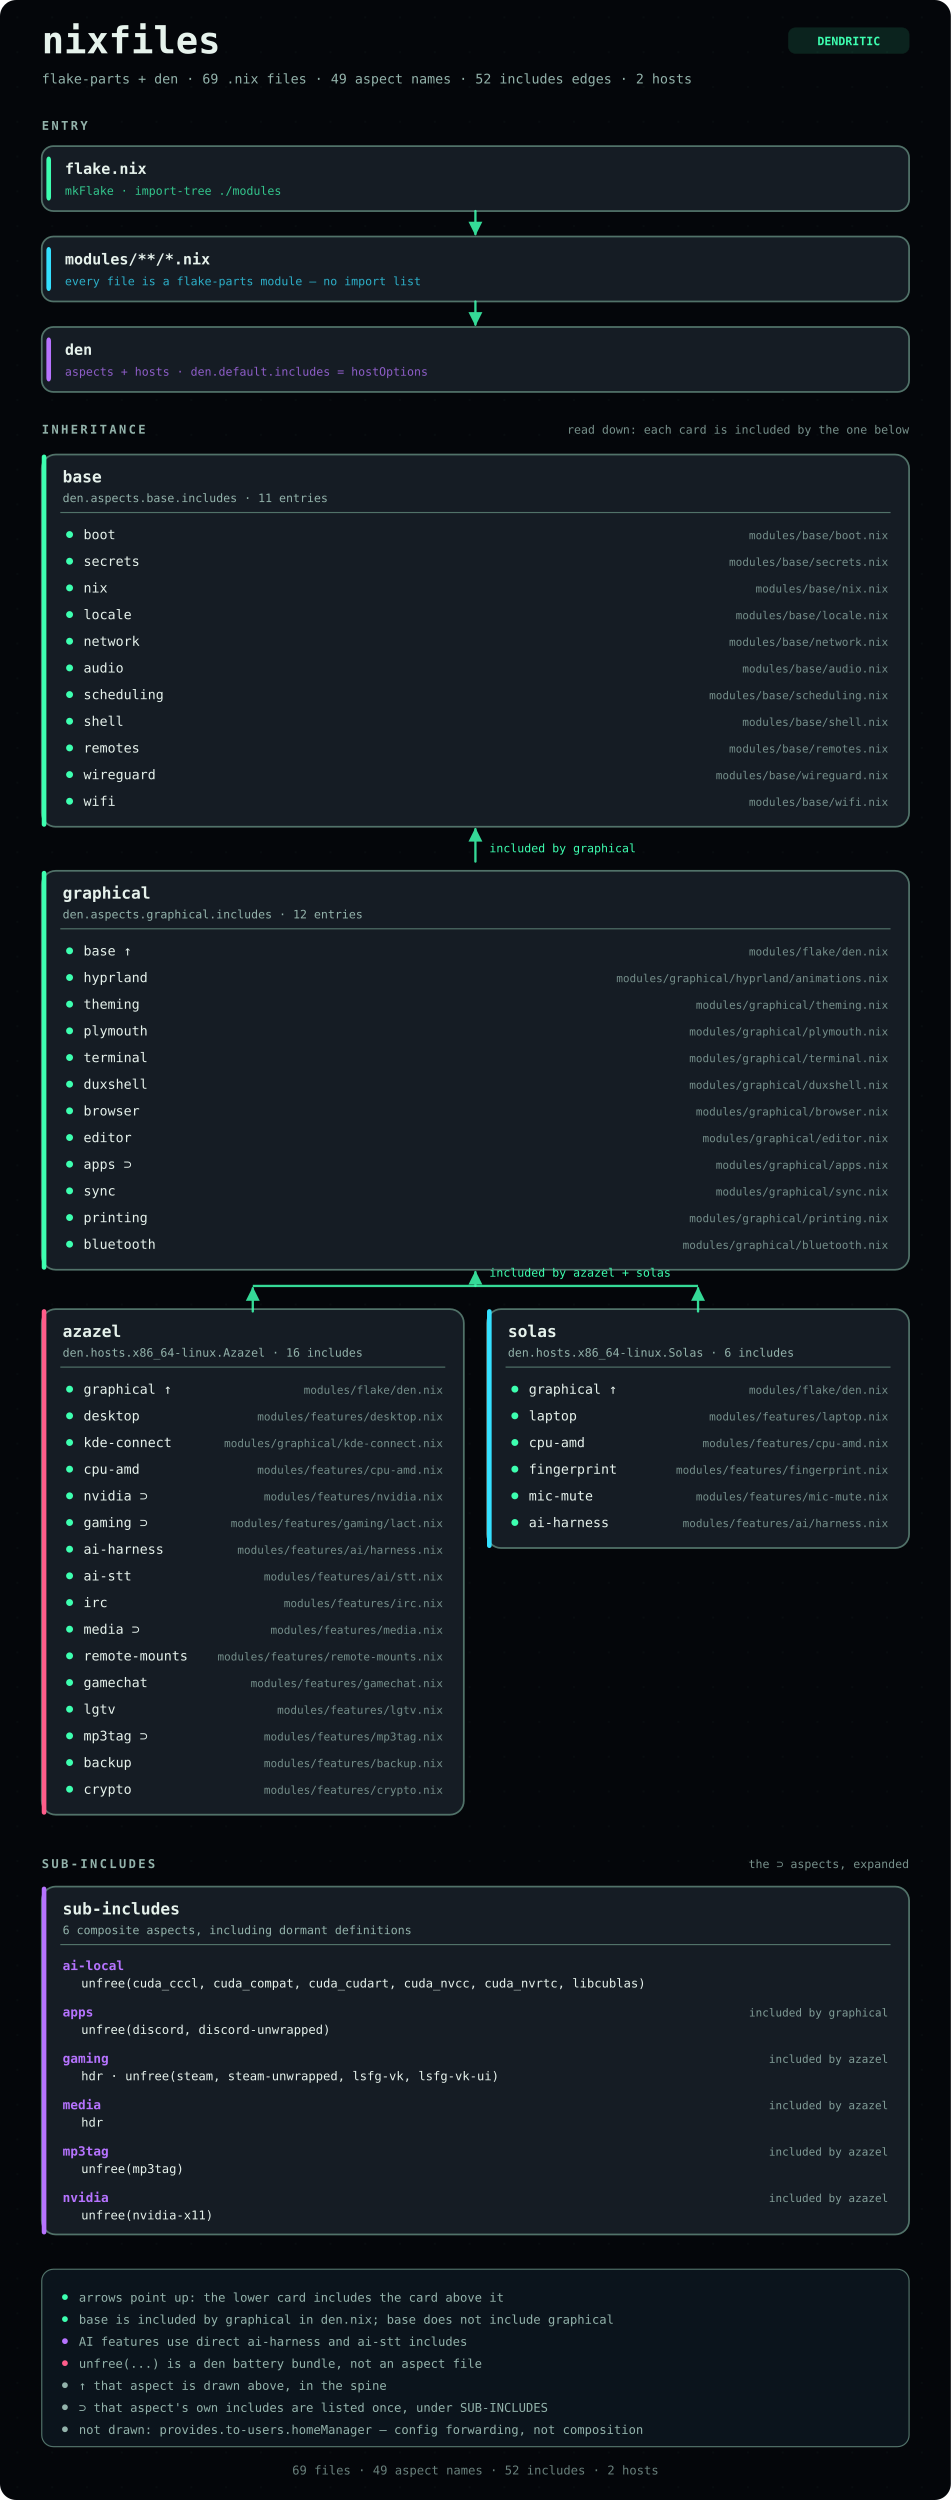
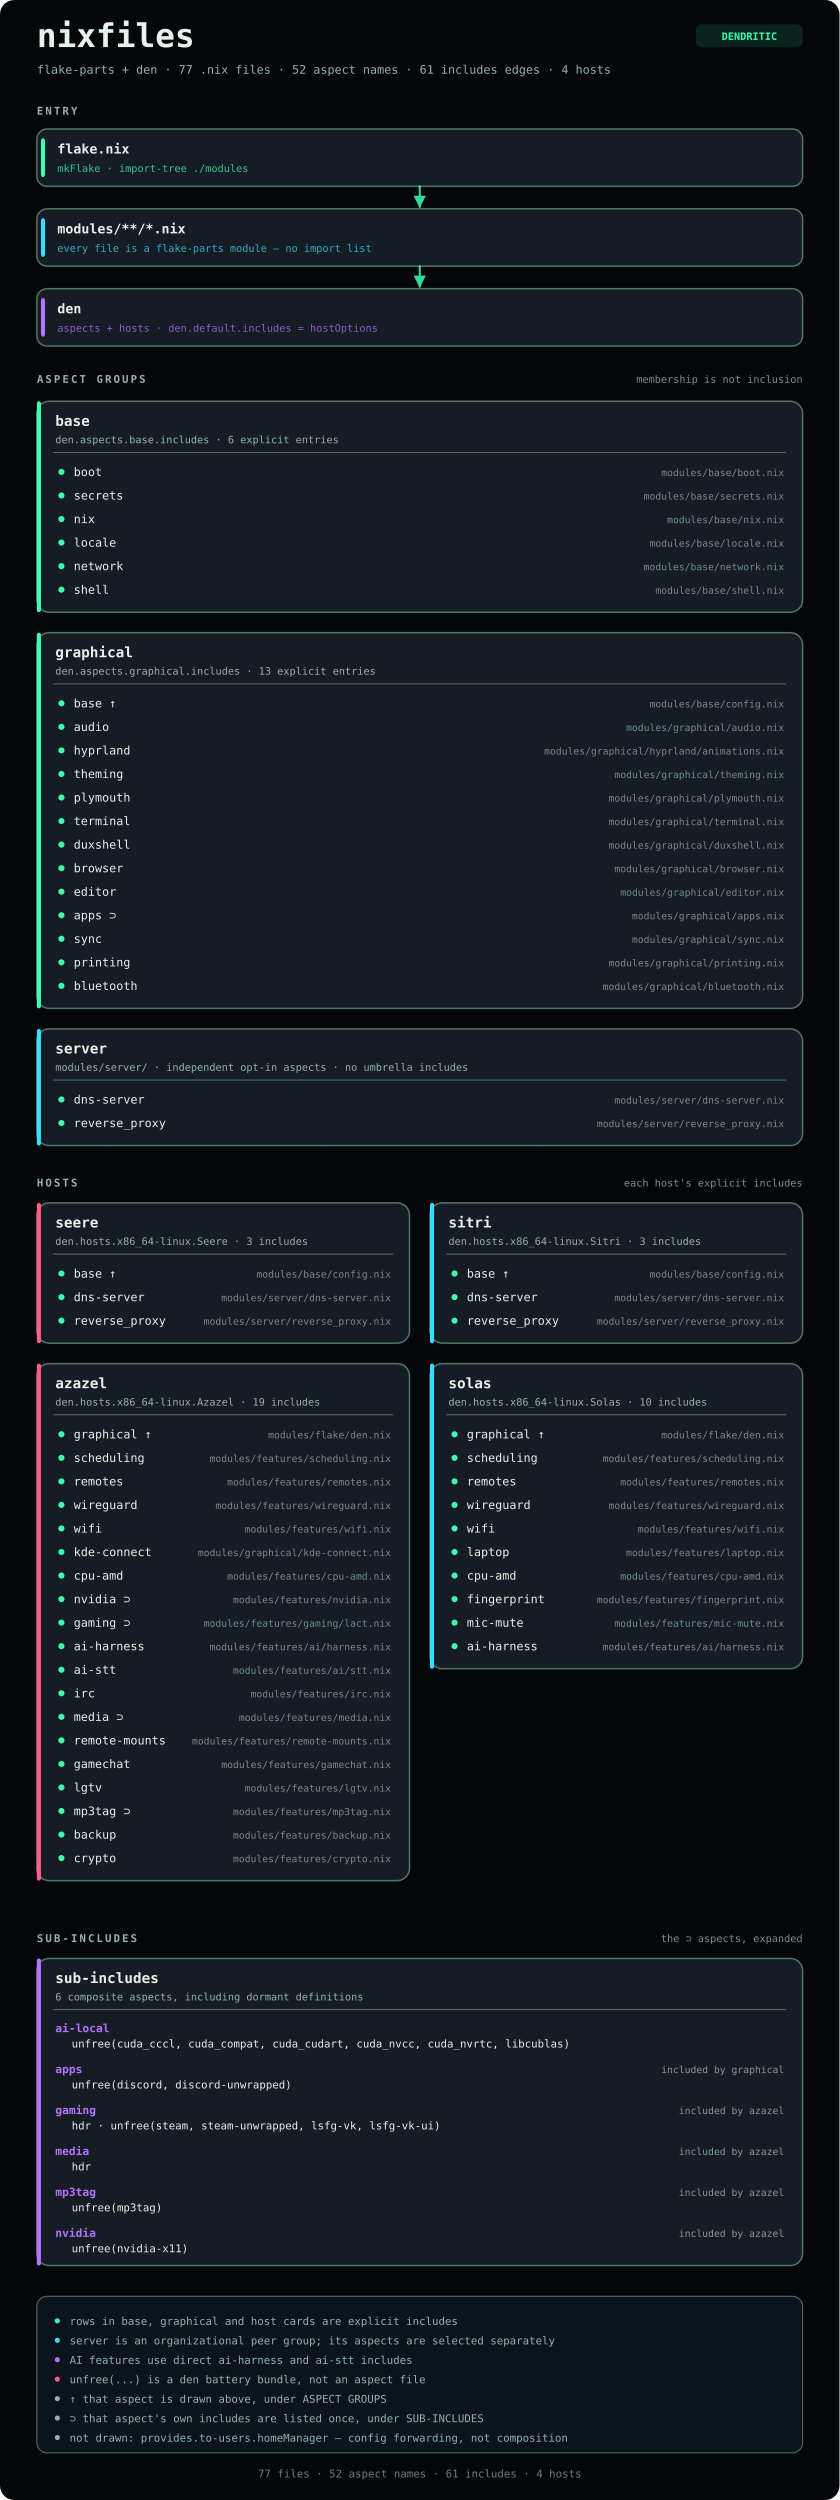
- <svg xmlns="http://www.w3.org/2000/svg" width="820" height="2156" viewBox="0 0 820 2156">
+ <svg xmlns="http://www.w3.org/2000/svg" width="820" height="2442" viewBox="0 0 820 2442">
  <defs>
    <marker id="arw-green" viewBox="0 0 10 10" refX="9" refY="5" markerWidth="6" markerHeight="6" orient="auto-start-reverse">
      <path d="M 0 0 L 10 5 L 0 10 z" fill="#3dffb0" />
    </marker>
    <marker id="arw-cyan" viewBox="0 0 10 10" refX="9" refY="5" markerWidth="6" markerHeight="6" orient="auto-start-reverse">
      <path d="M 0 0 L 10 5 L 0 10 z" fill="#34e0ff" />
    </marker>
    <marker id="arw-pink" viewBox="0 0 10 10" refX="9" refY="5" markerWidth="6" markerHeight="6" orient="auto-start-reverse">
      <path d="M 0 0 L 10 5 L 0 10 z" fill="#ff5d8a" />
    </marker>
    <marker id="arw-purple" viewBox="0 0 10 10" refX="9" refY="5" markerWidth="6" markerHeight="6" orient="auto-start-reverse">
      <path d="M 0 0 L 10 5 L 0 10 z" fill="#b673ff" />
    </marker>
    <pattern id="grid" width="30" height="30" patternUnits="userSpaceOnUse">
      <circle cx="15" cy="15" r="0.5" fill="#517269" opacity="0.18" />
    </pattern>
  </defs>
-   <rect width="820" height="2156" rx="14" fill="#04060a" />
-   <rect width="820" height="2156" rx="14" fill="url(#grid)" />
+   <rect width="820" height="2442" rx="14" fill="#04060a" />
+   <rect width="820" height="2442" rx="14" fill="url(#grid)" />
  <g font-family="ui-monospace, SFMono-Regular, Menlo, Consolas, monospace">
    <text x="36" y="46" font-size="32" fill="#e6f2ec" font-weight="700">nixfiles</text>
    <rect x="680" y="24" rx="6" width="104" height="22" fill="#3dffb0" stroke="#3dffb0" stroke-width="0.5" opacity="0.12" />
    <text x="732" y="39" font-size="10" fill="#3dffb0" font-weight="600" text-anchor="middle">DENDRITIC</text>
-     <text x="36" y="72" font-size="11.5" fill="#93b3ab">flake-parts + den  ·  69 .nix files  ·  49 aspect names  ·  52 includes edges  ·  2 hosts</text>
+     <text x="36" y="72" font-size="11.5" fill="#93b3ab">flake-parts + den  ·  77 .nix files  ·  52 aspect names  ·  61 includes edges  ·  4 hosts</text>
    <text x="36" y="112" font-size="10.5" fill="#93b3ab" font-weight="700" letter-spacing="2">ENTRY</text>
    <rect x="36" y="126" rx="10" width="748" height="56" fill="#151c24" stroke="#517269" stroke-width="1.5" />
    <rect x="40" y="135" rx="3" width="4" height="38" fill="#3dffb0" />
    <text x="56" y="150" font-size="13" fill="#e6f2ec" font-weight="700">flake.nix</text>
    <text x="56" y="168" font-size="10" fill="#3dffb0" opacity="0.75">mkFlake · import-tree ./modules</text>
    <path d="M 410 182 L 410 202" stroke="#3dffb0" stroke-width="2" stroke-linecap="round" fill="none" opacity="0.85" marker-end="url(#arw-green)" />
    <rect x="36" y="204" rx="10" width="748" height="56" fill="#151c24" stroke="#517269" stroke-width="1.5" />
    <rect x="40" y="213" rx="3" width="4" height="38" fill="#34e0ff" />
    <text x="56" y="228" font-size="13" fill="#e6f2ec" font-weight="700">modules/**/*.nix</text>
    <text x="56" y="246" font-size="10" fill="#34e0ff" opacity="0.75">every file is a flake-parts module — no import list</text>
    <path d="M 410 260 L 410 280" stroke="#3dffb0" stroke-width="2" stroke-linecap="round" fill="none" opacity="0.85" marker-end="url(#arw-green)" />
    <rect x="36" y="282" rx="10" width="748" height="56" fill="#151c24" stroke="#517269" stroke-width="1.5" />
    <rect x="40" y="291" rx="3" width="4" height="38" fill="#b673ff" />
    <text x="56" y="306" font-size="13" fill="#e6f2ec" font-weight="700">den</text>
    <text x="56" y="324" font-size="10" fill="#b673ff" opacity="0.75">aspects + hosts · den.default.includes = hostOptions</text>
-     <text x="36" y="374" font-size="10.5" fill="#93b3ab" font-weight="700" letter-spacing="2">INHERITANCE</text>
-     <text x="784" y="374" font-size="10" fill="#93b3ab" text-anchor="end" opacity="0.8">read down: each card is included by the one below</text>
-     <rect x="36" y="392" rx="12" width="748" height="321" fill="#151c24" stroke="#517269" stroke-width="1.5" />
-     <rect x="36" y="392" rx="2" width="4" height="321" fill="#3dffb0" />
+     <text x="36" y="374" font-size="10.5" fill="#93b3ab" font-weight="700" letter-spacing="2">ASPECT GROUPS</text>
+     <text x="784" y="374" font-size="10" fill="#93b3ab" text-anchor="end" opacity="0.8">membership is not inclusion</text>
+     <rect x="36" y="392" rx="12" width="748" height="206" fill="#151c24" stroke="#517269" stroke-width="1.5" />
+     <rect x="36" y="392" rx="2" width="4" height="206" fill="#3dffb0" />
    <text x="54" y="416" font-size="14" fill="#e6f2ec" font-weight="700">base</text>
-     <text x="54" y="433" font-size="10" fill="#93b3ab">den.aspects.base.includes · 11 entries</text>
+     <text x="54" y="433" font-size="10" fill="#93b3ab">den.aspects.base.includes · 6 explicit entries</text>
    <line x1="52" y1="442" x2="768" y2="442" stroke="#517269" stroke-width="1" />
    <circle cx="60" cy="461" r="3" fill="#3dffb0" />
    <text x="72" y="465" font-size="11.5" fill="#e6f2ec">boot</text>
    <text x="766" y="465" font-size="9.5" fill="#93b3ab" text-anchor="end" opacity="0.75">modules/base/boot.nix</text>
    <circle cx="60" cy="484" r="3" fill="#3dffb0" />
    <text x="72" y="488" font-size="11.5" fill="#e6f2ec">secrets</text>
    <text x="766" y="488" font-size="9.5" fill="#93b3ab" text-anchor="end" opacity="0.75">modules/base/secrets.nix</text>
    <circle cx="60" cy="507" r="3" fill="#3dffb0" />
    <text x="72" y="511" font-size="11.5" fill="#e6f2ec">nix</text>
    <text x="766" y="511" font-size="9.5" fill="#93b3ab" text-anchor="end" opacity="0.75">modules/base/nix.nix</text>
    <circle cx="60" cy="530" r="3" fill="#3dffb0" />
    <text x="72" y="534" font-size="11.5" fill="#e6f2ec">locale</text>
    <text x="766" y="534" font-size="9.5" fill="#93b3ab" text-anchor="end" opacity="0.75">modules/base/locale.nix</text>
    <circle cx="60" cy="553" r="3" fill="#3dffb0" />
    <text x="72" y="557" font-size="11.5" fill="#e6f2ec">network</text>
    <text x="766" y="557" font-size="9.5" fill="#93b3ab" text-anchor="end" opacity="0.75">modules/base/network.nix</text>
    <circle cx="60" cy="576" r="3" fill="#3dffb0" />
-     <text x="72" y="580" font-size="11.5" fill="#e6f2ec">audio</text>
-     <text x="766" y="580" font-size="9.5" fill="#93b3ab" text-anchor="end" opacity="0.75">modules/base/audio.nix</text>
-     <circle cx="60" cy="599" r="3" fill="#3dffb0" />
-     <text x="72" y="603" font-size="11.5" fill="#e6f2ec">scheduling</text>
-     <text x="766" y="603" font-size="9.5" fill="#93b3ab" text-anchor="end" opacity="0.75">modules/base/scheduling.nix</text>
-     <circle cx="60" cy="622" r="3" fill="#3dffb0" />
-     <text x="72" y="626" font-size="11.5" fill="#e6f2ec">shell</text>
-     <text x="766" y="626" font-size="9.5" fill="#93b3ab" text-anchor="end" opacity="0.75">modules/base/shell.nix</text>
-     <circle cx="60" cy="645" r="3" fill="#3dffb0" />
-     <text x="72" y="649" font-size="11.5" fill="#e6f2ec">remotes</text>
-     <text x="766" y="649" font-size="9.5" fill="#93b3ab" text-anchor="end" opacity="0.75">modules/base/remotes.nix</text>
-     <circle cx="60" cy="668" r="3" fill="#3dffb0" />
-     <text x="72" y="672" font-size="11.5" fill="#e6f2ec">wireguard</text>
-     <text x="766" y="672" font-size="9.5" fill="#93b3ab" text-anchor="end" opacity="0.75">modules/base/wireguard.nix</text>
-     <circle cx="60" cy="691" r="3" fill="#3dffb0" />
-     <text x="72" y="695" font-size="11.5" fill="#e6f2ec">wifi</text>
-     <text x="766" y="695" font-size="9.5" fill="#93b3ab" text-anchor="end" opacity="0.75">modules/base/wifi.nix</text>
-     <path d="M 410 743 L 410 715" stroke="#3dffb0" stroke-width="2" stroke-linecap="round" fill="none" opacity="0.85" marker-end="url(#arw-green)" />
-     <text x="422" y="735" font-size="10" fill="#3dffb0">included by graphical</text>
-     <rect x="36" y="751" rx="12" width="748" height="344" fill="#151c24" stroke="#517269" stroke-width="1.5" />
-     <rect x="36" y="751" rx="2" width="4" height="344" fill="#3dffb0" />
-     <text x="54" y="775" font-size="14" fill="#e6f2ec" font-weight="700">graphical</text>
-     <text x="54" y="792" font-size="10" fill="#93b3ab">den.aspects.graphical.includes · 12 entries</text>
-     <line x1="52" y1="801" x2="768" y2="801" stroke="#517269" stroke-width="1" />
-     <circle cx="60" cy="820" r="3" fill="#3dffb0" />
-     <text x="72" y="824" font-size="11.5" fill="#e6f2ec">base  ↑</text>
-     <text x="766" y="824" font-size="9.5" fill="#93b3ab" text-anchor="end" opacity="0.75">modules/flake/den.nix</text>
-     <circle cx="60" cy="843" r="3" fill="#3dffb0" />
-     <text x="72" y="847" font-size="11.5" fill="#e6f2ec">hyprland</text>
-     <text x="766" y="847" font-size="9.5" fill="#93b3ab" text-anchor="end" opacity="0.75">modules/graphical/hyprland/animations.nix</text>
-     <circle cx="60" cy="866" r="3" fill="#3dffb0" />
-     <text x="72" y="870" font-size="11.5" fill="#e6f2ec">theming</text>
-     <text x="766" y="870" font-size="9.5" fill="#93b3ab" text-anchor="end" opacity="0.75">modules/graphical/theming.nix</text>
-     <circle cx="60" cy="889" r="3" fill="#3dffb0" />
-     <text x="72" y="893" font-size="11.5" fill="#e6f2ec">plymouth</text>
-     <text x="766" y="893" font-size="9.5" fill="#93b3ab" text-anchor="end" opacity="0.75">modules/graphical/plymouth.nix</text>
-     <circle cx="60" cy="912" r="3" fill="#3dffb0" />
-     <text x="72" y="916" font-size="11.5" fill="#e6f2ec">terminal</text>
-     <text x="766" y="916" font-size="9.5" fill="#93b3ab" text-anchor="end" opacity="0.75">modules/graphical/terminal.nix</text>
-     <circle cx="60" cy="935" r="3" fill="#3dffb0" />
-     <text x="72" y="939" font-size="11.5" fill="#e6f2ec">duxshell</text>
-     <text x="766" y="939" font-size="9.5" fill="#93b3ab" text-anchor="end" opacity="0.75">modules/graphical/duxshell.nix</text>
-     <circle cx="60" cy="958" r="3" fill="#3dffb0" />
-     <text x="72" y="962" font-size="11.5" fill="#e6f2ec">browser</text>
-     <text x="766" y="962" font-size="9.5" fill="#93b3ab" text-anchor="end" opacity="0.75">modules/graphical/browser.nix</text>
-     <circle cx="60" cy="981" r="3" fill="#3dffb0" />
-     <text x="72" y="985" font-size="11.5" fill="#e6f2ec">editor</text>
-     <text x="766" y="985" font-size="9.5" fill="#93b3ab" text-anchor="end" opacity="0.75">modules/graphical/editor.nix</text>
-     <circle cx="60" cy="1004" r="3" fill="#3dffb0" />
-     <text x="72" y="1008" font-size="11.5" fill="#e6f2ec">apps  ⊃</text>
-     <text x="766" y="1008" font-size="9.5" fill="#93b3ab" text-anchor="end" opacity="0.75">modules/graphical/apps.nix</text>
-     <circle cx="60" cy="1027" r="3" fill="#3dffb0" />
-     <text x="72" y="1031" font-size="11.5" fill="#e6f2ec">sync</text>
-     <text x="766" y="1031" font-size="9.5" fill="#93b3ab" text-anchor="end" opacity="0.75">modules/graphical/sync.nix</text>
-     <circle cx="60" cy="1050" r="3" fill="#3dffb0" />
-     <text x="72" y="1054" font-size="11.5" fill="#e6f2ec">printing</text>
-     <text x="766" y="1054" font-size="9.5" fill="#93b3ab" text-anchor="end" opacity="0.75">modules/graphical/printing.nix</text>
-     <circle cx="60" cy="1073" r="3" fill="#3dffb0" />
-     <text x="72" y="1077" font-size="11.5" fill="#e6f2ec">bluetooth</text>
-     <text x="766" y="1077" font-size="9.5" fill="#93b3ab" text-anchor="end" opacity="0.75">modules/graphical/bluetooth.nix</text>
-     <rect x="36" y="1129" rx="12" width="364" height="436" fill="#151c24" stroke="#517269" stroke-width="1.5" />
-     <rect x="36" y="1129" rx="2" width="4" height="436" fill="#ff5d8a" />
-     <text x="54" y="1153" font-size="14" fill="#e6f2ec" font-weight="700">azazel</text>
-     <text x="54" y="1170" font-size="10" fill="#93b3ab">den.hosts.x86_64-linux.Azazel · 16 includes</text>
-     <line x1="52" y1="1179" x2="384" y2="1179" stroke="#517269" stroke-width="1" />
-     <circle cx="60" cy="1198" r="3" fill="#3dffb0" />
-     <text x="72" y="1202" font-size="11.5" fill="#e6f2ec">graphical  ↑</text>
-     <text x="382" y="1202" font-size="9.5" fill="#93b3ab" text-anchor="end" opacity="0.75">modules/flake/den.nix</text>
-     <circle cx="60" cy="1221" r="3" fill="#3dffb0" />
-     <text x="72" y="1225" font-size="11.5" fill="#e6f2ec">desktop</text>
-     <text x="382" y="1225" font-size="9.5" fill="#93b3ab" text-anchor="end" opacity="0.75">modules/features/desktop.nix</text>
+     <text x="72" y="580" font-size="11.5" fill="#e6f2ec">shell</text>
+     <text x="766" y="580" font-size="9.5" fill="#93b3ab" text-anchor="end" opacity="0.75">modules/base/shell.nix</text>
+     <rect x="36" y="618" rx="12" width="748" height="367" fill="#151c24" stroke="#517269" stroke-width="1.5" />
+     <rect x="36" y="618" rx="2" width="4" height="367" fill="#3dffb0" />
+     <text x="54" y="642" font-size="14" fill="#e6f2ec" font-weight="700">graphical</text>
+     <text x="54" y="659" font-size="10" fill="#93b3ab">den.aspects.graphical.includes · 13 explicit entries</text>
+     <line x1="52" y1="668" x2="768" y2="668" stroke="#517269" stroke-width="1" />
+     <circle cx="60" cy="687" r="3" fill="#3dffb0" />
+     <text x="72" y="691" font-size="11.5" fill="#e6f2ec">base  ↑</text>
+     <text x="766" y="691" font-size="9.5" fill="#93b3ab" text-anchor="end" opacity="0.75">modules/base/config.nix</text>
+     <circle cx="60" cy="710" r="3" fill="#3dffb0" />
+     <text x="72" y="714" font-size="11.5" fill="#e6f2ec">audio</text>
+     <text x="766" y="714" font-size="9.5" fill="#93b3ab" text-anchor="end" opacity="0.75">modules/graphical/audio.nix</text>
+     <circle cx="60" cy="733" r="3" fill="#3dffb0" />
+     <text x="72" y="737" font-size="11.5" fill="#e6f2ec">hyprland</text>
+     <text x="766" y="737" font-size="9.5" fill="#93b3ab" text-anchor="end" opacity="0.75">modules/graphical/hyprland/animations.nix</text>
+     <circle cx="60" cy="756" r="3" fill="#3dffb0" />
+     <text x="72" y="760" font-size="11.5" fill="#e6f2ec">theming</text>
+     <text x="766" y="760" font-size="9.5" fill="#93b3ab" text-anchor="end" opacity="0.75">modules/graphical/theming.nix</text>
+     <circle cx="60" cy="779" r="3" fill="#3dffb0" />
+     <text x="72" y="783" font-size="11.5" fill="#e6f2ec">plymouth</text>
+     <text x="766" y="783" font-size="9.5" fill="#93b3ab" text-anchor="end" opacity="0.75">modules/graphical/plymouth.nix</text>
+     <circle cx="60" cy="802" r="3" fill="#3dffb0" />
+     <text x="72" y="806" font-size="11.5" fill="#e6f2ec">terminal</text>
+     <text x="766" y="806" font-size="9.5" fill="#93b3ab" text-anchor="end" opacity="0.75">modules/graphical/terminal.nix</text>
+     <circle cx="60" cy="825" r="3" fill="#3dffb0" />
+     <text x="72" y="829" font-size="11.5" fill="#e6f2ec">duxshell</text>
+     <text x="766" y="829" font-size="9.5" fill="#93b3ab" text-anchor="end" opacity="0.75">modules/graphical/duxshell.nix</text>
+     <circle cx="60" cy="848" r="3" fill="#3dffb0" />
+     <text x="72" y="852" font-size="11.5" fill="#e6f2ec">browser</text>
+     <text x="766" y="852" font-size="9.5" fill="#93b3ab" text-anchor="end" opacity="0.75">modules/graphical/browser.nix</text>
+     <circle cx="60" cy="871" r="3" fill="#3dffb0" />
+     <text x="72" y="875" font-size="11.5" fill="#e6f2ec">editor</text>
+     <text x="766" y="875" font-size="9.5" fill="#93b3ab" text-anchor="end" opacity="0.75">modules/graphical/editor.nix</text>
+     <circle cx="60" cy="894" r="3" fill="#3dffb0" />
+     <text x="72" y="898" font-size="11.5" fill="#e6f2ec">apps  ⊃</text>
+     <text x="766" y="898" font-size="9.5" fill="#93b3ab" text-anchor="end" opacity="0.75">modules/graphical/apps.nix</text>
+     <circle cx="60" cy="917" r="3" fill="#3dffb0" />
+     <text x="72" y="921" font-size="11.5" fill="#e6f2ec">sync</text>
+     <text x="766" y="921" font-size="9.5" fill="#93b3ab" text-anchor="end" opacity="0.75">modules/graphical/sync.nix</text>
+     <circle cx="60" cy="940" r="3" fill="#3dffb0" />
+     <text x="72" y="944" font-size="11.5" fill="#e6f2ec">printing</text>
+     <text x="766" y="944" font-size="9.5" fill="#93b3ab" text-anchor="end" opacity="0.75">modules/graphical/printing.nix</text>
+     <circle cx="60" cy="963" r="3" fill="#3dffb0" />
+     <text x="72" y="967" font-size="11.5" fill="#e6f2ec">bluetooth</text>
+     <text x="766" y="967" font-size="9.5" fill="#93b3ab" text-anchor="end" opacity="0.75">modules/graphical/bluetooth.nix</text>
+     <rect x="36" y="1005" rx="12" width="748" height="114" fill="#151c24" stroke="#517269" stroke-width="1.5" />
+     <rect x="36" y="1005" rx="2" width="4" height="114" fill="#34e0ff" />
+     <text x="54" y="1029" font-size="14" fill="#e6f2ec" font-weight="700">server</text>
+     <text x="54" y="1046" font-size="10" fill="#93b3ab">modules/server/ · independent opt-in aspects · no umbrella includes</text>
+     <line x1="52" y1="1055" x2="768" y2="1055" stroke="#517269" stroke-width="1" />
+     <circle cx="60" cy="1074" r="3" fill="#3dffb0" />
+     <text x="72" y="1078" font-size="11.5" fill="#e6f2ec">dns-server</text>
+     <text x="766" y="1078" font-size="9.5" fill="#93b3ab" text-anchor="end" opacity="0.75">modules/server/dns-server.nix</text>
+     <circle cx="60" cy="1097" r="3" fill="#3dffb0" />
+     <text x="72" y="1101" font-size="11.5" fill="#e6f2ec">reverse_proxy</text>
+     <text x="766" y="1101" font-size="9.5" fill="#93b3ab" text-anchor="end" opacity="0.75">modules/server/reverse_proxy.nix</text>
+     <text x="36" y="1159" font-size="10.5" fill="#93b3ab" font-weight="700" letter-spacing="2">HOSTS</text>
+     <text x="784" y="1159" font-size="10" fill="#93b3ab" text-anchor="end" opacity="0.8">each host's explicit includes</text>
+     <rect x="36" y="1175" rx="12" width="364" height="137" fill="#151c24" stroke="#517269" stroke-width="1.5" />
+     <rect x="36" y="1175" rx="2" width="4" height="137" fill="#ff5d8a" />
+     <text x="54" y="1199" font-size="14" fill="#e6f2ec" font-weight="700">seere</text>
+     <text x="54" y="1216" font-size="10" fill="#93b3ab">den.hosts.x86_64-linux.Seere · 3 includes</text>
+     <line x1="52" y1="1225" x2="384" y2="1225" stroke="#517269" stroke-width="1" />
    <circle cx="60" cy="1244" r="3" fill="#3dffb0" />
-     <text x="72" y="1248" font-size="11.5" fill="#e6f2ec">kde-connect</text>
-     <text x="382" y="1248" font-size="9.5" fill="#93b3ab" text-anchor="end" opacity="0.75">modules/graphical/kde-connect.nix</text>
+     <text x="72" y="1248" font-size="11.5" fill="#e6f2ec">base  ↑</text>
+     <text x="382" y="1248" font-size="9.5" fill="#93b3ab" text-anchor="end" opacity="0.75">modules/base/config.nix</text>
    <circle cx="60" cy="1267" r="3" fill="#3dffb0" />
-     <text x="72" y="1271" font-size="11.5" fill="#e6f2ec">cpu-amd</text>
-     <text x="382" y="1271" font-size="9.5" fill="#93b3ab" text-anchor="end" opacity="0.75">modules/features/cpu-amd.nix</text>
+     <text x="72" y="1271" font-size="11.5" fill="#e6f2ec">dns-server</text>
+     <text x="382" y="1271" font-size="9.5" fill="#93b3ab" text-anchor="end" opacity="0.75">modules/server/dns-server.nix</text>
    <circle cx="60" cy="1290" r="3" fill="#3dffb0" />
-     <text x="72" y="1294" font-size="11.5" fill="#e6f2ec">nvidia  ⊃</text>
-     <text x="382" y="1294" font-size="9.5" fill="#93b3ab" text-anchor="end" opacity="0.75">modules/features/nvidia.nix</text>
-     <circle cx="60" cy="1313" r="3" fill="#3dffb0" />
-     <text x="72" y="1317" font-size="11.5" fill="#e6f2ec">gaming  ⊃</text>
-     <text x="382" y="1317" font-size="9.5" fill="#93b3ab" text-anchor="end" opacity="0.75">modules/features/gaming/lact.nix</text>
-     <circle cx="60" cy="1336" r="3" fill="#3dffb0" />
-     <text x="72" y="1340" font-size="11.5" fill="#e6f2ec">ai-harness</text>
-     <text x="382" y="1340" font-size="9.5" fill="#93b3ab" text-anchor="end" opacity="0.75">modules/features/ai/harness.nix</text>
-     <circle cx="60" cy="1359" r="3" fill="#3dffb0" />
-     <text x="72" y="1363" font-size="11.5" fill="#e6f2ec">ai-stt</text>
-     <text x="382" y="1363" font-size="9.5" fill="#93b3ab" text-anchor="end" opacity="0.75">modules/features/ai/stt.nix</text>
-     <circle cx="60" cy="1382" r="3" fill="#3dffb0" />
-     <text x="72" y="1386" font-size="11.5" fill="#e6f2ec">irc</text>
-     <text x="382" y="1386" font-size="9.5" fill="#93b3ab" text-anchor="end" opacity="0.75">modules/features/irc.nix</text>
-     <circle cx="60" cy="1405" r="3" fill="#3dffb0" />
-     <text x="72" y="1409" font-size="11.5" fill="#e6f2ec">media  ⊃</text>
-     <text x="382" y="1409" font-size="9.5" fill="#93b3ab" text-anchor="end" opacity="0.75">modules/features/media.nix</text>
-     <circle cx="60" cy="1428" r="3" fill="#3dffb0" />
-     <text x="72" y="1432" font-size="11.5" fill="#e6f2ec">remote-mounts</text>
-     <text x="382" y="1432" font-size="9.5" fill="#93b3ab" text-anchor="end" opacity="0.75">modules/features/remote-mounts.nix</text>
-     <circle cx="60" cy="1451" r="3" fill="#3dffb0" />
-     <text x="72" y="1455" font-size="11.5" fill="#e6f2ec">gamechat</text>
-     <text x="382" y="1455" font-size="9.5" fill="#93b3ab" text-anchor="end" opacity="0.75">modules/features/gamechat.nix</text>
-     <circle cx="60" cy="1474" r="3" fill="#3dffb0" />
-     <text x="72" y="1478" font-size="11.5" fill="#e6f2ec">lgtv</text>
-     <text x="382" y="1478" font-size="9.5" fill="#93b3ab" text-anchor="end" opacity="0.75">modules/features/lgtv.nix</text>
-     <circle cx="60" cy="1497" r="3" fill="#3dffb0" />
-     <text x="72" y="1501" font-size="11.5" fill="#e6f2ec">mp3tag  ⊃</text>
-     <text x="382" y="1501" font-size="9.5" fill="#93b3ab" text-anchor="end" opacity="0.75">modules/features/mp3tag.nix</text>
-     <circle cx="60" cy="1520" r="3" fill="#3dffb0" />
-     <text x="72" y="1524" font-size="11.5" fill="#e6f2ec">backup</text>
-     <text x="382" y="1524" font-size="9.5" fill="#93b3ab" text-anchor="end" opacity="0.75">modules/features/backup.nix</text>
-     <circle cx="60" cy="1543" r="3" fill="#3dffb0" />
-     <text x="72" y="1547" font-size="11.5" fill="#e6f2ec">crypto</text>
-     <text x="382" y="1547" font-size="9.5" fill="#93b3ab" text-anchor="end" opacity="0.75">modules/features/crypto.nix</text>
-     <rect x="420" y="1129" rx="12" width="364" height="206" fill="#151c24" stroke="#517269" stroke-width="1.5" />
-     <rect x="420" y="1129" rx="2" width="4" height="206" fill="#34e0ff" />
-     <text x="438" y="1153" font-size="14" fill="#e6f2ec" font-weight="700">solas</text>
-     <text x="438" y="1170" font-size="10" fill="#93b3ab">den.hosts.x86_64-linux.Solas · 6 includes</text>
-     <line x1="436" y1="1179" x2="768" y2="1179" stroke="#517269" stroke-width="1" />
-     <circle cx="444" cy="1198" r="3" fill="#3dffb0" />
-     <text x="456" y="1202" font-size="11.5" fill="#e6f2ec">graphical  ↑</text>
-     <text x="766" y="1202" font-size="9.5" fill="#93b3ab" text-anchor="end" opacity="0.75">modules/flake/den.nix</text>
-     <circle cx="444" cy="1221" r="3" fill="#3dffb0" />
-     <text x="456" y="1225" font-size="11.5" fill="#e6f2ec">laptop</text>
-     <text x="766" y="1225" font-size="9.5" fill="#93b3ab" text-anchor="end" opacity="0.75">modules/features/laptop.nix</text>
+     <text x="72" y="1294" font-size="11.5" fill="#e6f2ec">reverse_proxy</text>
+     <text x="382" y="1294" font-size="9.5" fill="#93b3ab" text-anchor="end" opacity="0.75">modules/server/reverse_proxy.nix</text>
+     <rect x="420" y="1175" rx="12" width="364" height="137" fill="#151c24" stroke="#517269" stroke-width="1.5" />
+     <rect x="420" y="1175" rx="2" width="4" height="137" fill="#34e0ff" />
+     <text x="438" y="1199" font-size="14" fill="#e6f2ec" font-weight="700">sitri</text>
+     <text x="438" y="1216" font-size="10" fill="#93b3ab">den.hosts.x86_64-linux.Sitri · 3 includes</text>
+     <line x1="436" y1="1225" x2="768" y2="1225" stroke="#517269" stroke-width="1" />
    <circle cx="444" cy="1244" r="3" fill="#3dffb0" />
-     <text x="456" y="1248" font-size="11.5" fill="#e6f2ec">cpu-amd</text>
-     <text x="766" y="1248" font-size="9.5" fill="#93b3ab" text-anchor="end" opacity="0.75">modules/features/cpu-amd.nix</text>
+     <text x="456" y="1248" font-size="11.5" fill="#e6f2ec">base  ↑</text>
+     <text x="766" y="1248" font-size="9.5" fill="#93b3ab" text-anchor="end" opacity="0.75">modules/base/config.nix</text>
    <circle cx="444" cy="1267" r="3" fill="#3dffb0" />
-     <text x="456" y="1271" font-size="11.5" fill="#e6f2ec">fingerprint</text>
-     <text x="766" y="1271" font-size="9.5" fill="#93b3ab" text-anchor="end" opacity="0.75">modules/features/fingerprint.nix</text>
+     <text x="456" y="1271" font-size="11.5" fill="#e6f2ec">dns-server</text>
+     <text x="766" y="1271" font-size="9.5" fill="#93b3ab" text-anchor="end" opacity="0.75">modules/server/dns-server.nix</text>
    <circle cx="444" cy="1290" r="3" fill="#3dffb0" />
-     <text x="456" y="1294" font-size="11.5" fill="#e6f2ec">mic-mute</text>
-     <text x="766" y="1294" font-size="9.5" fill="#93b3ab" text-anchor="end" opacity="0.75">modules/features/mic-mute.nix</text>
-     <circle cx="444" cy="1313" r="3" fill="#3dffb0" />
-     <text x="456" y="1317" font-size="11.5" fill="#e6f2ec">ai-harness</text>
-     <text x="766" y="1317" font-size="9.5" fill="#93b3ab" text-anchor="end" opacity="0.75">modules/features/ai/harness.nix</text>
-     <line x1="218" y1="1109" x2="602" y2="1109" stroke="#3dffb0" stroke-width="2" opacity="0.85" />
-     <path d="M 218 1131 L 218 1111" stroke="#3dffb0" stroke-width="2" stroke-linecap="round" fill="none" opacity="0.85" marker-end="url(#arw-green)" />
-     <path d="M 602 1131 L 602 1111" stroke="#3dffb0" stroke-width="2" stroke-linecap="round" fill="none" opacity="0.85" marker-end="url(#arw-green)" />
-     <path d="M 410 1109 L 410 1097" stroke="#3dffb0" stroke-width="2" stroke-linecap="round" fill="none" opacity="0.85" marker-end="url(#arw-green)" />
-     <text x="422" y="1101" font-size="10" fill="#3dffb0">included by azazel + solas</text>
-     <text x="36" y="1611" font-size="10.5" fill="#93b3ab" font-weight="700" letter-spacing="2">SUB-INCLUDES</text>
-     <text x="784" y="1611" font-size="10" fill="#93b3ab" text-anchor="end" opacity="0.8">the ⊃ aspects, expanded</text>
-     <rect x="36" y="1627" rx="12" width="748" height="300" fill="#151c24" stroke="#517269" stroke-width="1.5" />
-     <rect x="36" y="1627" rx="2" width="4" height="300" fill="#b673ff" />
-     <text x="54" y="1651" font-size="14" fill="#e6f2ec" font-weight="700">sub-includes</text>
-     <text x="54" y="1668" font-size="10" fill="#93b3ab">6 composite aspects, including dormant definitions</text>
-     <line x1="52" y1="1677" x2="768" y2="1677" stroke="#517269" stroke-width="1" />
-     <text x="54" y="1699" font-size="11" fill="#b673ff" font-weight="700">ai-local</text>
-     <text x="70" y="1714" font-size="10.5" fill="#e6f2ec">unfree(cuda_cccl, cuda_compat, cuda_cudart, cuda_nvcc, cuda_nvrtc, libcublas)</text>
-     <text x="54" y="1739" font-size="11" fill="#b673ff" font-weight="700">apps</text>
-     <text x="766" y="1739" font-size="9.5" fill="#93b3ab" text-anchor="end" opacity="0.85">included by graphical</text>
-     <text x="70" y="1754" font-size="10.5" fill="#e6f2ec">unfree(discord, discord-unwrapped)</text>
-     <text x="54" y="1779" font-size="11" fill="#b673ff" font-weight="700">gaming</text>
-     <text x="766" y="1779" font-size="9.5" fill="#93b3ab" text-anchor="end" opacity="0.85">included by azazel</text>
-     <text x="70" y="1794" font-size="10.5" fill="#e6f2ec">hdr · unfree(steam, steam-unwrapped, lsfg-vk, lsfg-vk-ui)</text>
-     <text x="54" y="1819" font-size="11" fill="#b673ff" font-weight="700">media</text>
-     <text x="766" y="1819" font-size="9.5" fill="#93b3ab" text-anchor="end" opacity="0.85">included by azazel</text>
-     <text x="70" y="1834" font-size="10.5" fill="#e6f2ec">hdr</text>
-     <text x="54" y="1859" font-size="11" fill="#b673ff" font-weight="700">mp3tag</text>
-     <text x="766" y="1859" font-size="9.5" fill="#93b3ab" text-anchor="end" opacity="0.85">included by azazel</text>
-     <text x="70" y="1874" font-size="10.5" fill="#e6f2ec">unfree(mp3tag)</text>
-     <text x="54" y="1899" font-size="11" fill="#b673ff" font-weight="700">nvidia</text>
-     <text x="766" y="1899" font-size="9.5" fill="#93b3ab" text-anchor="end" opacity="0.85">included by azazel</text>
-     <text x="70" y="1914" font-size="10.5" fill="#e6f2ec">unfree(nvidia-x11)</text>
-     <rect x="36" y="1957" rx="10" width="748" height="153" fill="#0b141c" stroke="#517269" stroke-width="1" />
-     <circle cx="56" cy="1981" r="2.5" fill="#3dffb0" />
-     <text x="68" y="1985" font-size="10.5" fill="#93b3ab">arrows point up: the lower card includes the card above it</text>
-     <circle cx="56" cy="2000" r="2.5" fill="#3dffb0" />
-     <text x="68" y="2004" font-size="10.5" fill="#93b3ab">base is included by graphical in den.nix; base does not include graphical</text>
-     <circle cx="56" cy="2019" r="2.5" fill="#b673ff" />
-     <text x="68" y="2023" font-size="10.5" fill="#93b3ab">AI features use direct ai-harness and ai-stt includes</text>
-     <circle cx="56" cy="2038" r="2.5" fill="#ff5d8a" />
-     <text x="68" y="2042" font-size="10.5" fill="#93b3ab">unfree(...) is a den battery bundle, not an aspect file</text>
-     <circle cx="56" cy="2057" r="2.5" fill="#93b3ab" />
-     <text x="68" y="2061" font-size="10.5" fill="#93b3ab">↑  that aspect is drawn above, in the spine</text>
-     <circle cx="56" cy="2076" r="2.5" fill="#93b3ab" />
-     <text x="68" y="2080" font-size="10.5" fill="#93b3ab">⊃  that aspect's own includes are listed once, under SUB-INCLUDES</text>
-     <circle cx="56" cy="2095" r="2.5" fill="#93b3ab" />
-     <text x="68" y="2099" font-size="10.5" fill="#93b3ab">not drawn: provides.to-users.homeManager — config forwarding, not composition</text>
-     <text x="410" y="2134" font-size="10.5" fill="#93b3ab" text-anchor="middle" opacity="0.7">69 files  ·  49 aspect names  ·  52 includes  ·  2 hosts</text>
+     <text x="456" y="1294" font-size="11.5" fill="#e6f2ec">reverse_proxy</text>
+     <text x="766" y="1294" font-size="9.5" fill="#93b3ab" text-anchor="end" opacity="0.75">modules/server/reverse_proxy.nix</text>
+     <rect x="36" y="1332" rx="12" width="364" height="505" fill="#151c24" stroke="#517269" stroke-width="1.5" />
+     <rect x="36" y="1332" rx="2" width="4" height="505" fill="#ff5d8a" />
+     <text x="54" y="1356" font-size="14" fill="#e6f2ec" font-weight="700">azazel</text>
+     <text x="54" y="1373" font-size="10" fill="#93b3ab">den.hosts.x86_64-linux.Azazel · 19 includes</text>
+     <line x1="52" y1="1382" x2="384" y2="1382" stroke="#517269" stroke-width="1" />
+     <circle cx="60" cy="1401" r="3" fill="#3dffb0" />
+     <text x="72" y="1405" font-size="11.5" fill="#e6f2ec">graphical  ↑</text>
+     <text x="382" y="1405" font-size="9.5" fill="#93b3ab" text-anchor="end" opacity="0.75">modules/flake/den.nix</text>
+     <circle cx="60" cy="1424" r="3" fill="#3dffb0" />
+     <text x="72" y="1428" font-size="11.5" fill="#e6f2ec">scheduling</text>
+     <text x="382" y="1428" font-size="9.5" fill="#93b3ab" text-anchor="end" opacity="0.75">modules/features/scheduling.nix</text>
+     <circle cx="60" cy="1447" r="3" fill="#3dffb0" />
+     <text x="72" y="1451" font-size="11.5" fill="#e6f2ec">remotes</text>
+     <text x="382" y="1451" font-size="9.5" fill="#93b3ab" text-anchor="end" opacity="0.75">modules/features/remotes.nix</text>
+     <circle cx="60" cy="1470" r="3" fill="#3dffb0" />
+     <text x="72" y="1474" font-size="11.5" fill="#e6f2ec">wireguard</text>
+     <text x="382" y="1474" font-size="9.5" fill="#93b3ab" text-anchor="end" opacity="0.75">modules/features/wireguard.nix</text>
+     <circle cx="60" cy="1493" r="3" fill="#3dffb0" />
+     <text x="72" y="1497" font-size="11.5" fill="#e6f2ec">wifi</text>
+     <text x="382" y="1497" font-size="9.5" fill="#93b3ab" text-anchor="end" opacity="0.75">modules/features/wifi.nix</text>
+     <circle cx="60" cy="1516" r="3" fill="#3dffb0" />
+     <text x="72" y="1520" font-size="11.5" fill="#e6f2ec">kde-connect</text>
+     <text x="382" y="1520" font-size="9.5" fill="#93b3ab" text-anchor="end" opacity="0.75">modules/graphical/kde-connect.nix</text>
+     <circle cx="60" cy="1539" r="3" fill="#3dffb0" />
+     <text x="72" y="1543" font-size="11.5" fill="#e6f2ec">cpu-amd</text>
+     <text x="382" y="1543" font-size="9.5" fill="#93b3ab" text-anchor="end" opacity="0.75">modules/features/cpu-amd.nix</text>
+     <circle cx="60" cy="1562" r="3" fill="#3dffb0" />
+     <text x="72" y="1566" font-size="11.5" fill="#e6f2ec">nvidia  ⊃</text>
+     <text x="382" y="1566" font-size="9.5" fill="#93b3ab" text-anchor="end" opacity="0.75">modules/features/nvidia.nix</text>
+     <circle cx="60" cy="1585" r="3" fill="#3dffb0" />
+     <text x="72" y="1589" font-size="11.5" fill="#e6f2ec">gaming  ⊃</text>
+     <text x="382" y="1589" font-size="9.5" fill="#93b3ab" text-anchor="end" opacity="0.75">modules/features/gaming/lact.nix</text>
+     <circle cx="60" cy="1608" r="3" fill="#3dffb0" />
+     <text x="72" y="1612" font-size="11.5" fill="#e6f2ec">ai-harness</text>
+     <text x="382" y="1612" font-size="9.5" fill="#93b3ab" text-anchor="end" opacity="0.75">modules/features/ai/harness.nix</text>
+     <circle cx="60" cy="1631" r="3" fill="#3dffb0" />
+     <text x="72" y="1635" font-size="11.5" fill="#e6f2ec">ai-stt</text>
+     <text x="382" y="1635" font-size="9.5" fill="#93b3ab" text-anchor="end" opacity="0.75">modules/features/ai/stt.nix</text>
+     <circle cx="60" cy="1654" r="3" fill="#3dffb0" />
+     <text x="72" y="1658" font-size="11.5" fill="#e6f2ec">irc</text>
+     <text x="382" y="1658" font-size="9.5" fill="#93b3ab" text-anchor="end" opacity="0.75">modules/features/irc.nix</text>
+     <circle cx="60" cy="1677" r="3" fill="#3dffb0" />
+     <text x="72" y="1681" font-size="11.5" fill="#e6f2ec">media  ⊃</text>
+     <text x="382" y="1681" font-size="9.5" fill="#93b3ab" text-anchor="end" opacity="0.75">modules/features/media.nix</text>
+     <circle cx="60" cy="1700" r="3" fill="#3dffb0" />
+     <text x="72" y="1704" font-size="11.5" fill="#e6f2ec">remote-mounts</text>
+     <text x="382" y="1704" font-size="9.5" fill="#93b3ab" text-anchor="end" opacity="0.75">modules/features/remote-mounts.nix</text>
+     <circle cx="60" cy="1723" r="3" fill="#3dffb0" />
+     <text x="72" y="1727" font-size="11.5" fill="#e6f2ec">gamechat</text>
+     <text x="382" y="1727" font-size="9.5" fill="#93b3ab" text-anchor="end" opacity="0.75">modules/features/gamechat.nix</text>
+     <circle cx="60" cy="1746" r="3" fill="#3dffb0" />
+     <text x="72" y="1750" font-size="11.5" fill="#e6f2ec">lgtv</text>
+     <text x="382" y="1750" font-size="9.5" fill="#93b3ab" text-anchor="end" opacity="0.75">modules/features/lgtv.nix</text>
+     <circle cx="60" cy="1769" r="3" fill="#3dffb0" />
+     <text x="72" y="1773" font-size="11.5" fill="#e6f2ec">mp3tag  ⊃</text>
+     <text x="382" y="1773" font-size="9.5" fill="#93b3ab" text-anchor="end" opacity="0.75">modules/features/mp3tag.nix</text>
+     <circle cx="60" cy="1792" r="3" fill="#3dffb0" />
+     <text x="72" y="1796" font-size="11.5" fill="#e6f2ec">backup</text>
+     <text x="382" y="1796" font-size="9.5" fill="#93b3ab" text-anchor="end" opacity="0.75">modules/features/backup.nix</text>
+     <circle cx="60" cy="1815" r="3" fill="#3dffb0" />
+     <text x="72" y="1819" font-size="11.5" fill="#e6f2ec">crypto</text>
+     <text x="382" y="1819" font-size="9.5" fill="#93b3ab" text-anchor="end" opacity="0.75">modules/features/crypto.nix</text>
+     <rect x="420" y="1332" rx="12" width="364" height="298" fill="#151c24" stroke="#517269" stroke-width="1.5" />
+     <rect x="420" y="1332" rx="2" width="4" height="298" fill="#34e0ff" />
+     <text x="438" y="1356" font-size="14" fill="#e6f2ec" font-weight="700">solas</text>
+     <text x="438" y="1373" font-size="10" fill="#93b3ab">den.hosts.x86_64-linux.Solas · 10 includes</text>
+     <line x1="436" y1="1382" x2="768" y2="1382" stroke="#517269" stroke-width="1" />
+     <circle cx="444" cy="1401" r="3" fill="#3dffb0" />
+     <text x="456" y="1405" font-size="11.5" fill="#e6f2ec">graphical  ↑</text>
+     <text x="766" y="1405" font-size="9.5" fill="#93b3ab" text-anchor="end" opacity="0.75">modules/flake/den.nix</text>
+     <circle cx="444" cy="1424" r="3" fill="#3dffb0" />
+     <text x="456" y="1428" font-size="11.5" fill="#e6f2ec">scheduling</text>
+     <text x="766" y="1428" font-size="9.5" fill="#93b3ab" text-anchor="end" opacity="0.75">modules/features/scheduling.nix</text>
+     <circle cx="444" cy="1447" r="3" fill="#3dffb0" />
+     <text x="456" y="1451" font-size="11.5" fill="#e6f2ec">remotes</text>
+     <text x="766" y="1451" font-size="9.5" fill="#93b3ab" text-anchor="end" opacity="0.75">modules/features/remotes.nix</text>
+     <circle cx="444" cy="1470" r="3" fill="#3dffb0" />
+     <text x="456" y="1474" font-size="11.5" fill="#e6f2ec">wireguard</text>
+     <text x="766" y="1474" font-size="9.5" fill="#93b3ab" text-anchor="end" opacity="0.75">modules/features/wireguard.nix</text>
+     <circle cx="444" cy="1493" r="3" fill="#3dffb0" />
+     <text x="456" y="1497" font-size="11.5" fill="#e6f2ec">wifi</text>
+     <text x="766" y="1497" font-size="9.5" fill="#93b3ab" text-anchor="end" opacity="0.75">modules/features/wifi.nix</text>
+     <circle cx="444" cy="1516" r="3" fill="#3dffb0" />
+     <text x="456" y="1520" font-size="11.5" fill="#e6f2ec">laptop</text>
+     <text x="766" y="1520" font-size="9.5" fill="#93b3ab" text-anchor="end" opacity="0.75">modules/features/laptop.nix</text>
+     <circle cx="444" cy="1539" r="3" fill="#3dffb0" />
+     <text x="456" y="1543" font-size="11.5" fill="#e6f2ec">cpu-amd</text>
+     <text x="766" y="1543" font-size="9.5" fill="#93b3ab" text-anchor="end" opacity="0.75">modules/features/cpu-amd.nix</text>
+     <circle cx="444" cy="1562" r="3" fill="#3dffb0" />
+     <text x="456" y="1566" font-size="11.5" fill="#e6f2ec">fingerprint</text>
+     <text x="766" y="1566" font-size="9.5" fill="#93b3ab" text-anchor="end" opacity="0.75">modules/features/fingerprint.nix</text>
+     <circle cx="444" cy="1585" r="3" fill="#3dffb0" />
+     <text x="456" y="1589" font-size="11.5" fill="#e6f2ec">mic-mute</text>
+     <text x="766" y="1589" font-size="9.5" fill="#93b3ab" text-anchor="end" opacity="0.75">modules/features/mic-mute.nix</text>
+     <circle cx="444" cy="1608" r="3" fill="#3dffb0" />
+     <text x="456" y="1612" font-size="11.5" fill="#e6f2ec">ai-harness</text>
+     <text x="766" y="1612" font-size="9.5" fill="#93b3ab" text-anchor="end" opacity="0.75">modules/features/ai/harness.nix</text>
+     <text x="36" y="1897" font-size="10.5" fill="#93b3ab" font-weight="700" letter-spacing="2">SUB-INCLUDES</text>
+     <text x="784" y="1897" font-size="10" fill="#93b3ab" text-anchor="end" opacity="0.8">the ⊃ aspects, expanded</text>
+     <rect x="36" y="1913" rx="12" width="748" height="300" fill="#151c24" stroke="#517269" stroke-width="1.5" />
+     <rect x="36" y="1913" rx="2" width="4" height="300" fill="#b673ff" />
+     <text x="54" y="1937" font-size="14" fill="#e6f2ec" font-weight="700">sub-includes</text>
+     <text x="54" y="1954" font-size="10" fill="#93b3ab">6 composite aspects, including dormant definitions</text>
+     <line x1="52" y1="1963" x2="768" y2="1963" stroke="#517269" stroke-width="1" />
+     <text x="54" y="1985" font-size="11" fill="#b673ff" font-weight="700">ai-local</text>
+     <text x="70" y="2000" font-size="10.5" fill="#e6f2ec">unfree(cuda_cccl, cuda_compat, cuda_cudart, cuda_nvcc, cuda_nvrtc, libcublas)</text>
+     <text x="54" y="2025" font-size="11" fill="#b673ff" font-weight="700">apps</text>
+     <text x="766" y="2025" font-size="9.5" fill="#93b3ab" text-anchor="end" opacity="0.85">included by graphical</text>
+     <text x="70" y="2040" font-size="10.5" fill="#e6f2ec">unfree(discord, discord-unwrapped)</text>
+     <text x="54" y="2065" font-size="11" fill="#b673ff" font-weight="700">gaming</text>
+     <text x="766" y="2065" font-size="9.5" fill="#93b3ab" text-anchor="end" opacity="0.85">included by azazel</text>
+     <text x="70" y="2080" font-size="10.5" fill="#e6f2ec">hdr · unfree(steam, steam-unwrapped, lsfg-vk, lsfg-vk-ui)</text>
+     <text x="54" y="2105" font-size="11" fill="#b673ff" font-weight="700">media</text>
+     <text x="766" y="2105" font-size="9.5" fill="#93b3ab" text-anchor="end" opacity="0.85">included by azazel</text>
+     <text x="70" y="2120" font-size="10.5" fill="#e6f2ec">hdr</text>
+     <text x="54" y="2145" font-size="11" fill="#b673ff" font-weight="700">mp3tag</text>
+     <text x="766" y="2145" font-size="9.5" fill="#93b3ab" text-anchor="end" opacity="0.85">included by azazel</text>
+     <text x="70" y="2160" font-size="10.5" fill="#e6f2ec">unfree(mp3tag)</text>
+     <text x="54" y="2185" font-size="11" fill="#b673ff" font-weight="700">nvidia</text>
+     <text x="766" y="2185" font-size="9.5" fill="#93b3ab" text-anchor="end" opacity="0.85">included by azazel</text>
+     <text x="70" y="2200" font-size="10.5" fill="#e6f2ec">unfree(nvidia-x11)</text>
+     <rect x="36" y="2243" rx="10" width="748" height="153" fill="#0b141c" stroke="#517269" stroke-width="1" />
+     <circle cx="56" cy="2267" r="2.5" fill="#3dffb0" />
+     <text x="68" y="2271" font-size="10.5" fill="#93b3ab">rows in base, graphical and host cards are explicit includes</text>
+     <circle cx="56" cy="2286" r="2.5" fill="#34e0ff" />
+     <text x="68" y="2290" font-size="10.5" fill="#93b3ab">server is an organizational peer group; its aspects are selected separately</text>
+     <circle cx="56" cy="2305" r="2.5" fill="#b673ff" />
+     <text x="68" y="2309" font-size="10.5" fill="#93b3ab">AI features use direct ai-harness and ai-stt includes</text>
+     <circle cx="56" cy="2324" r="2.5" fill="#ff5d8a" />
+     <text x="68" y="2328" font-size="10.5" fill="#93b3ab">unfree(...) is a den battery bundle, not an aspect file</text>
+     <circle cx="56" cy="2343" r="2.5" fill="#93b3ab" />
+     <text x="68" y="2347" font-size="10.5" fill="#93b3ab">↑  that aspect is drawn above, under ASPECT GROUPS</text>
+     <circle cx="56" cy="2362" r="2.5" fill="#93b3ab" />
+     <text x="68" y="2366" font-size="10.5" fill="#93b3ab">⊃  that aspect's own includes are listed once, under SUB-INCLUDES</text>
+     <circle cx="56" cy="2381" r="2.5" fill="#93b3ab" />
+     <text x="68" y="2385" font-size="10.5" fill="#93b3ab">not drawn: provides.to-users.homeManager — config forwarding, not composition</text>
+     <text x="410" y="2420" font-size="10.5" fill="#93b3ab" text-anchor="middle" opacity="0.7">77 files  ·  52 aspect names  ·  61 includes  ·  4 hosts</text>
  </g>
</svg>
